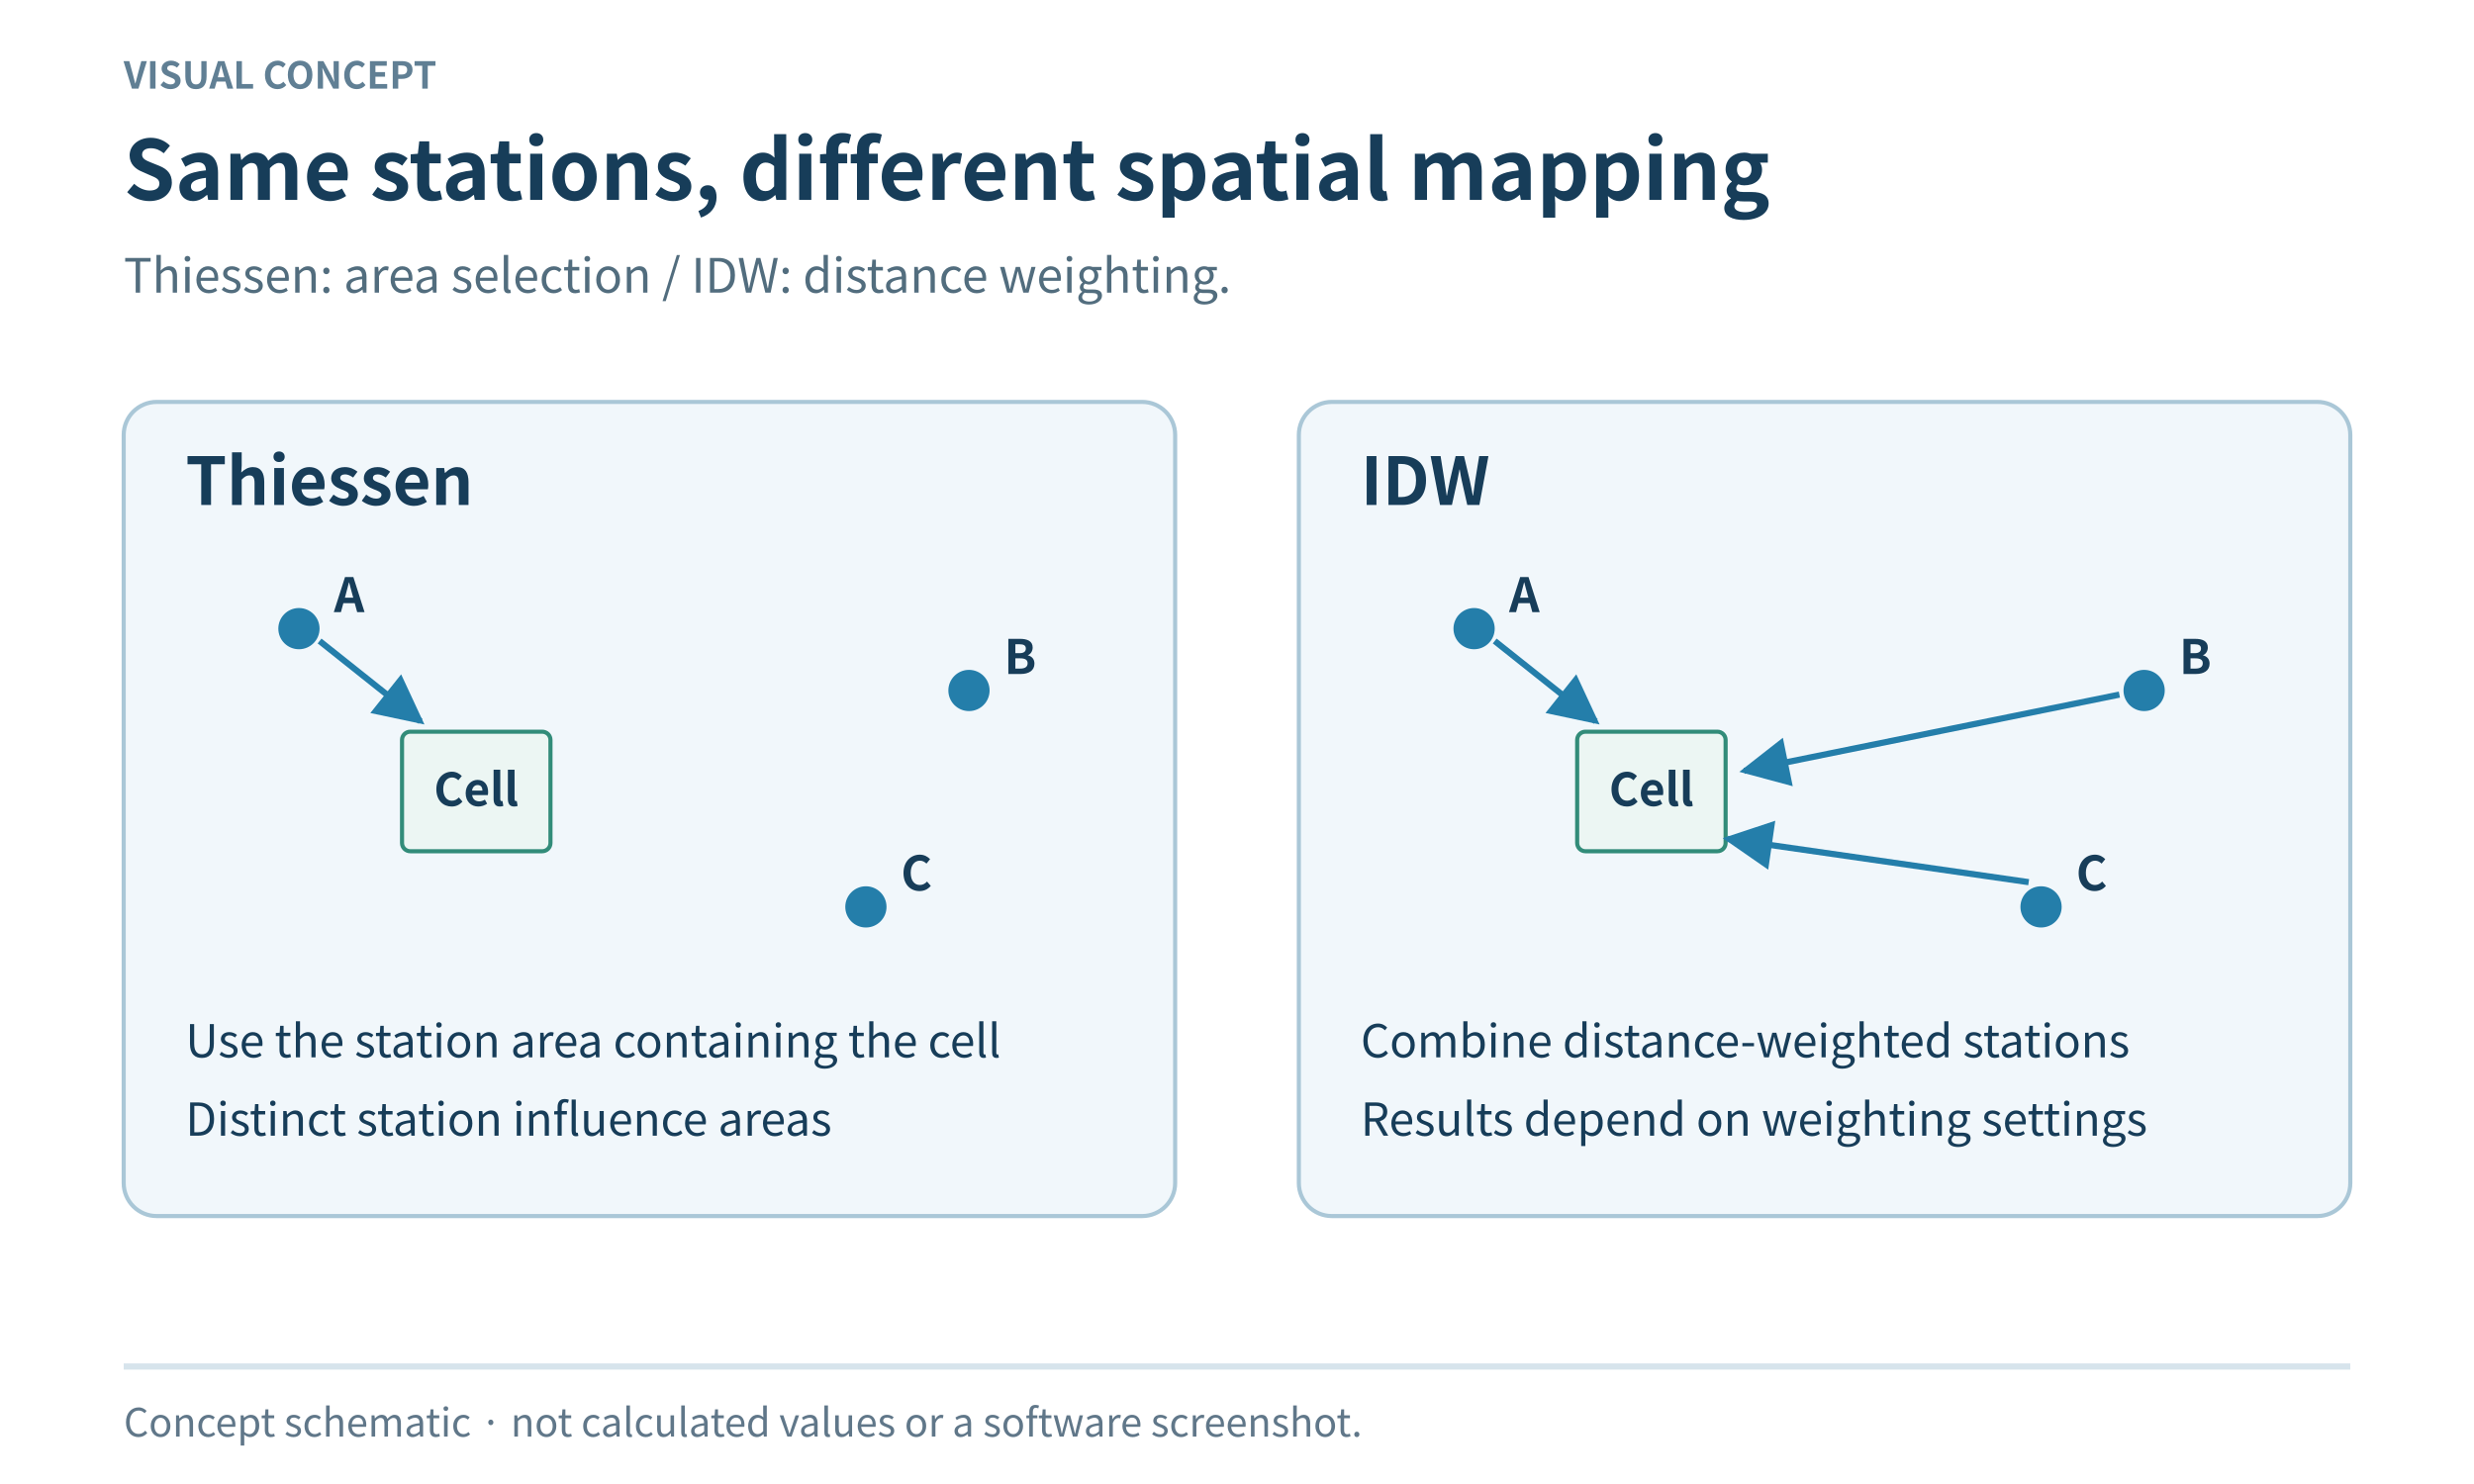
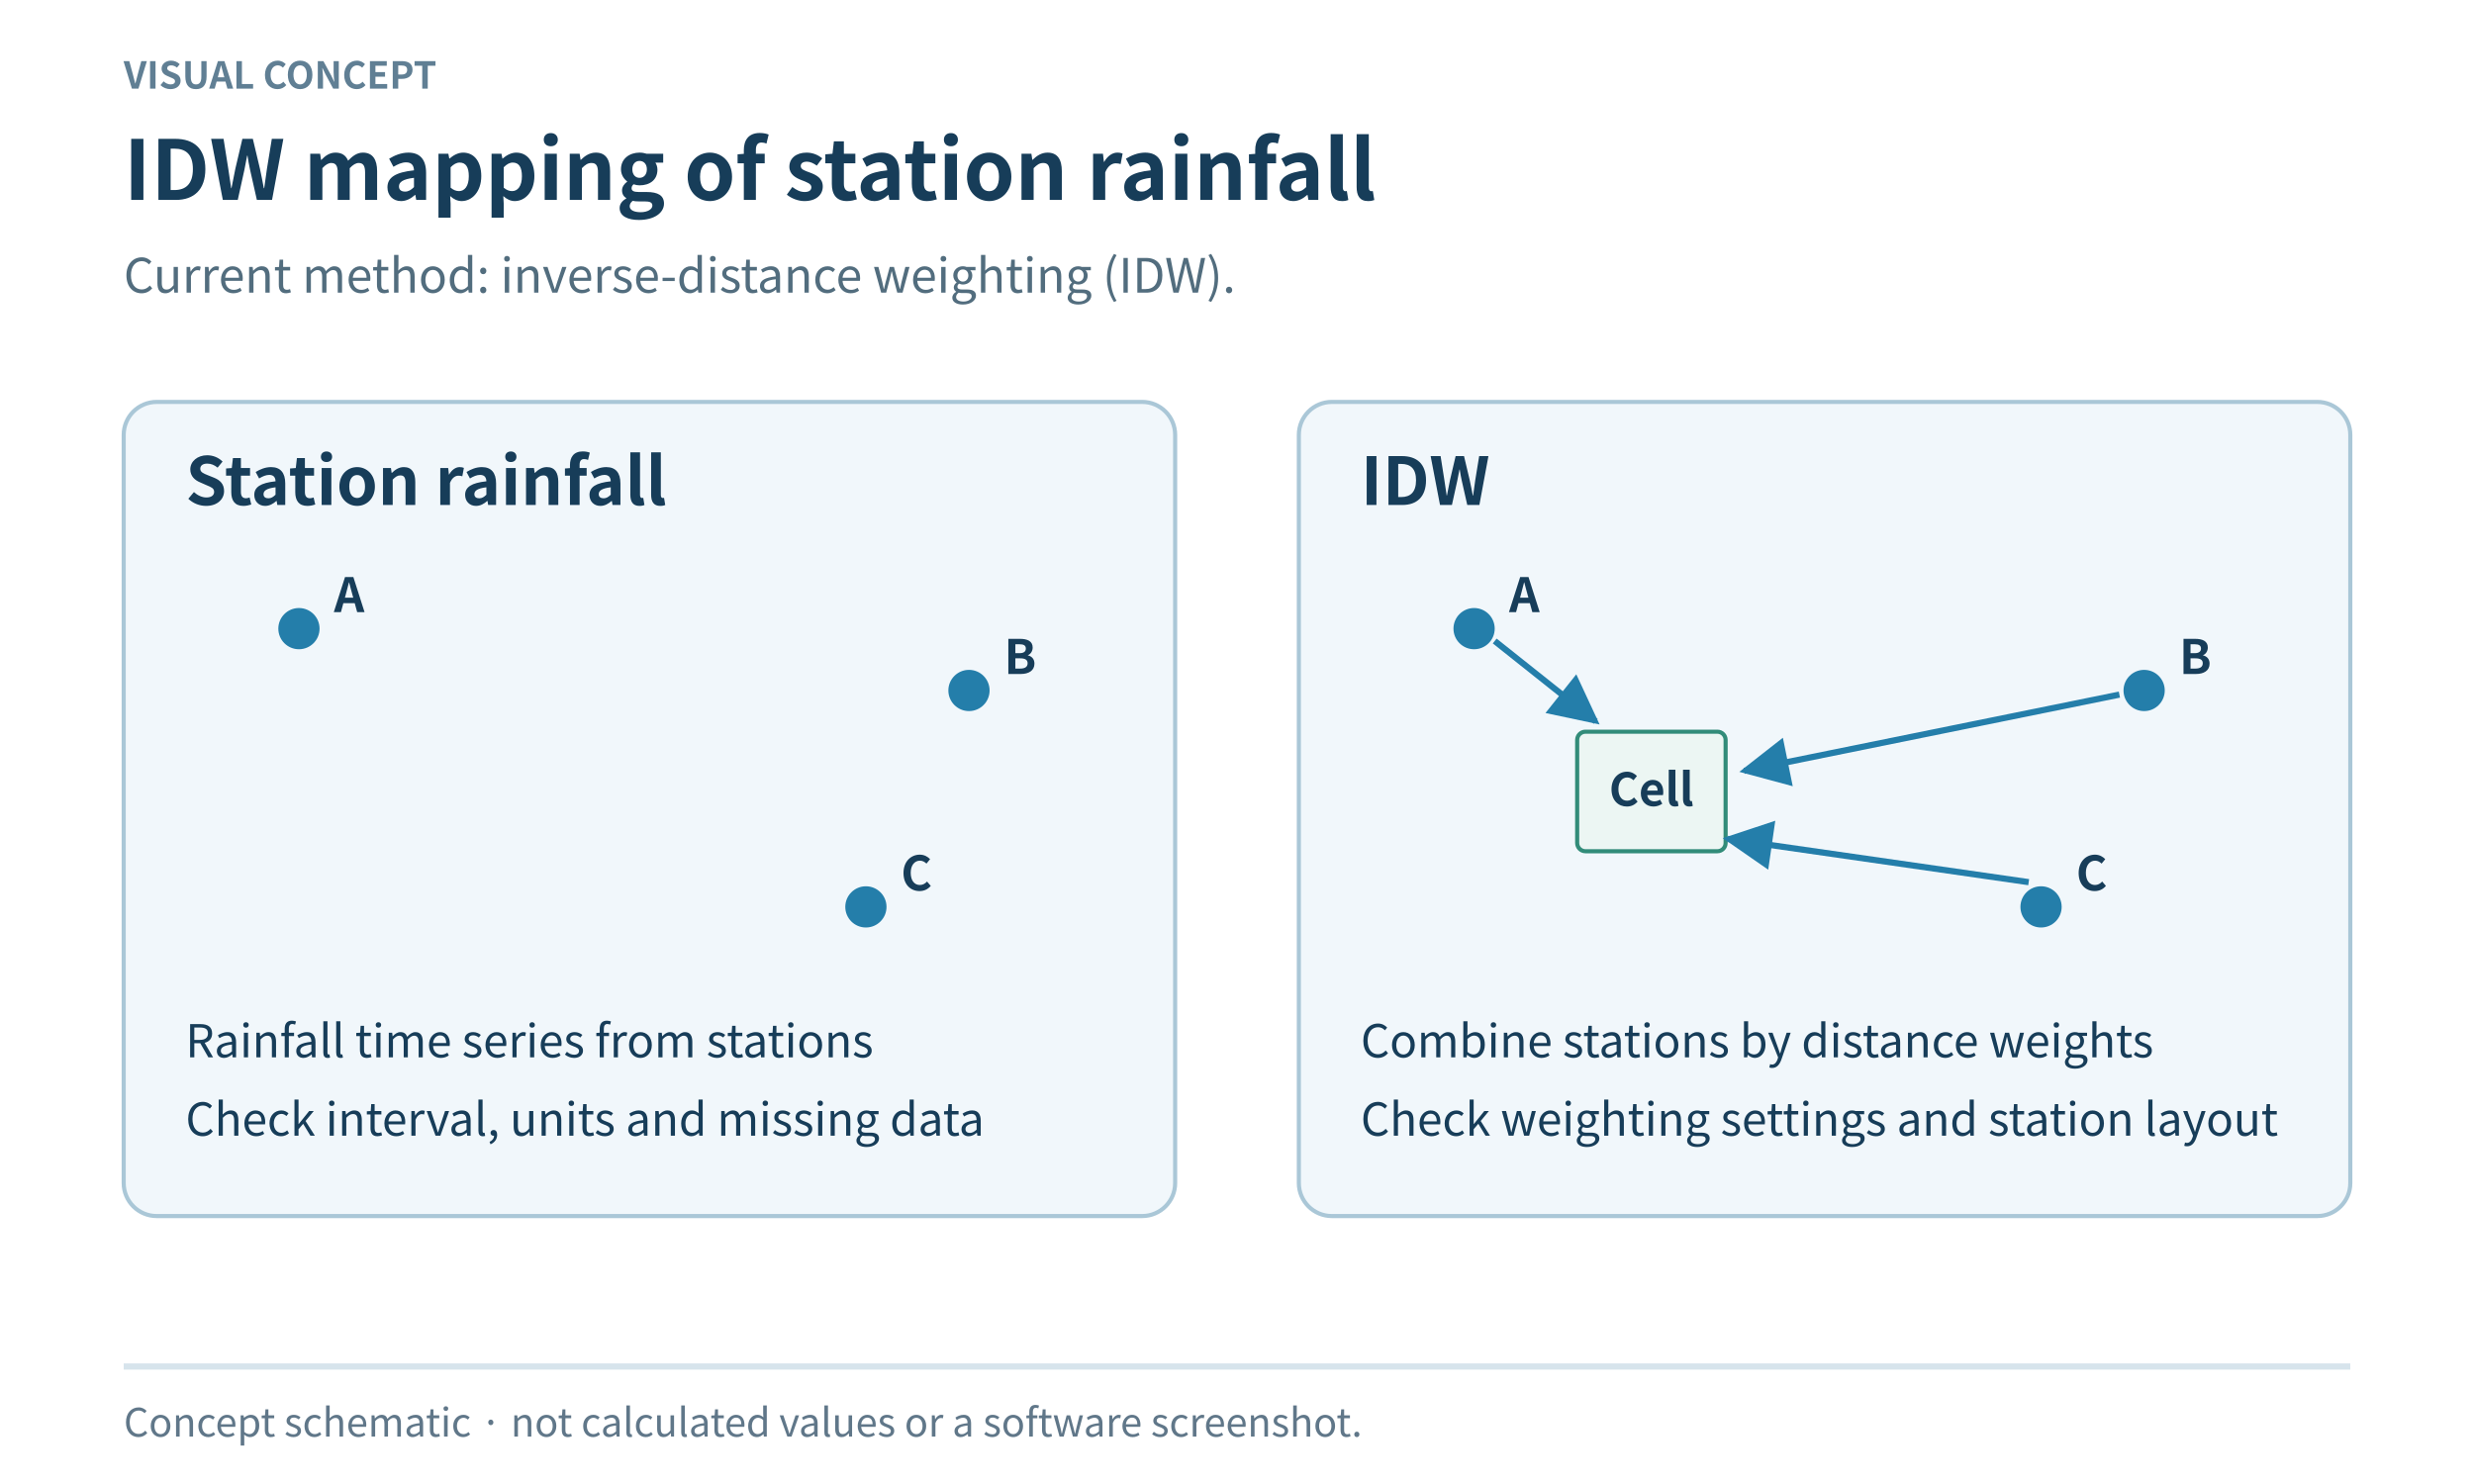
<svg xmlns="http://www.w3.org/2000/svg" width="1200" height="720" viewBox="0 0 1200 720" role="img" aria-labelledby="title desc">
  <defs>
    <marker id="arrow" viewBox="0 0 10 10" refX="9" refY="5" markerWidth="8" markerHeight="8" orient="auto-start-reverse">
      <path d="M0 0 10 5 0 10Z" fill="#247eaa" />
    </marker>
    <pattern id="missing" width="12" height="12" patternUnits="userSpaceOnUse">
      <path d="M-3 3 3-3 M0 12 12 0 M9 15 15 9" stroke="#b2bdc5" stroke-width="2" />
    </pattern>
  </defs>
  <rect width="1200" height="720" fill="#fff" />
  <g font-family="Noto Sans CJK KR,Noto Sans KR,Malgun Gothic,Arial,sans-serif">
    <text x="60" y="43" font-size="18" font-weight="600" text-anchor="start" fill="#607f94">VISUAL CONCEPT</text>
-     <text x="60" y="97" font-size="40" font-weight="700" text-anchor="start" fill="#173d59">Same stations, different spatial mapping</text>
-     <text x="60" y="142" font-size="23" font-weight="400" text-anchor="start" fill="#526d7e">Thiessen: area selection / IDW: distance weighting.</text>
+     <text x="60" y="97" font-size="40" font-weight="700" text-anchor="start" fill="#173d59">IDW mapping of station rainfall</text>
+     <text x="60" y="142" font-size="23" font-weight="400" text-anchor="start" fill="#526d7e">Current method: inverse-distance weighting (IDW).</text>
    <rect x="60" y="195" width="510" height="395" rx="16" fill="#f1f7fb" stroke="#aac7d7" stroke-width="2" />
    <rect x="630" y="195" width="510" height="395" rx="16" fill="#f1f7fb" stroke="#aac7d7" stroke-width="2" />
-     <text x="90" y="245" font-size="32" font-weight="700" text-anchor="start" fill="#173d59">Thiessen</text>
+     <text x="90" y="245" font-size="32" font-weight="700" text-anchor="start" fill="#173d59">Station rainfall</text>
    <circle cx="145" cy="305" r="10" fill="#247eaa" />
    <text x="162" y="297" font-size="23" font-weight="700" text-anchor="start" fill="#173d59">A</text>
    <circle cx="470" cy="335" r="10" fill="#247eaa" />
    <text x="487" y="327" font-size="23" font-weight="700" text-anchor="start" fill="#173d59">B</text>
    <circle cx="420" cy="440" r="10" fill="#247eaa" />
    <text x="437" y="432" font-size="23" font-weight="700" text-anchor="start" fill="#173d59">C</text>
-     <rect x="195" y="355" width="72" height="58" rx="4" fill="#ecf6f3" stroke="#328c79" stroke-width="2" />
-     <text x="231" y="391" font-size="22" font-weight="700" text-anchor="middle" fill="#173d59">Cell</text>
    <text x="660" y="245" font-size="32" font-weight="700" text-anchor="start" fill="#173d59">IDW</text>
    <circle cx="715" cy="305" r="10" fill="#247eaa" />
    <text x="732" y="297" font-size="23" font-weight="700" text-anchor="start" fill="#173d59">A</text>
    <circle cx="1040" cy="335" r="10" fill="#247eaa" />
    <text x="1057" y="327" font-size="23" font-weight="700" text-anchor="start" fill="#173d59">B</text>
    <circle cx="990" cy="440" r="10" fill="#247eaa" />
    <text x="1007" y="432" font-size="23" font-weight="700" text-anchor="start" fill="#173d59">C</text>
    <rect x="765" y="355" width="72" height="58" rx="4" fill="#ecf6f3" stroke="#328c79" stroke-width="2" />
    <text x="801" y="391" font-size="22" font-weight="700" text-anchor="middle" fill="#173d59">Cell</text>
-     <line x1="155" y1="311" x2="204" y2="350" stroke="#247eaa" stroke-width="3" marker-end="url(#arrow)" />
    <line x1="725" y1="311" x2="774" y2="350" stroke="#247eaa" stroke-width="3" marker-end="url(#arrow)" />
    <line x1="1028" y1="337" x2="846" y2="374" stroke="#247eaa" stroke-width="3" marker-end="url(#arrow)" />
    <line x1="984" y1="428" x2="838" y2="407" stroke="#247eaa" stroke-width="3" marker-end="url(#arrow)" />
-     <text x="90" y="513" font-size="22" font-weight="400" text-anchor="start" fill="#173d59">Use the station area containing the cell</text>
-     <text x="90" y="551" font-size="22" font-weight="400" text-anchor="start" fill="#173d59">Distinct station influence areas</text>
-     <text x="660" y="513" font-size="22" font-weight="400" text-anchor="start" fill="#173d59">Combine distance-weighted stations</text>
-     <text x="660" y="551" font-size="22" font-weight="400" text-anchor="start" fill="#173d59">Results depend on weighting settings</text>
+     <text x="90" y="513" font-size="22" font-weight="400" text-anchor="start" fill="#173d59">Rainfall time series from stations</text>
+     <text x="90" y="551" font-size="22" font-weight="400" text-anchor="start" fill="#173d59">Check interval, units and missing data</text>
+     <text x="660" y="513" font-size="22" font-weight="400" text-anchor="start" fill="#173d59">Combine stations by distance weights</text>
+     <text x="660" y="551" font-size="22" font-weight="400" text-anchor="start" fill="#173d59">Check weighting settings and station layout</text>
    <line x1="60" y1="663" x2="1140" y2="663" stroke="#d7e4ec" stroke-width="3" />
    <text x="60" y="697" font-size="19" font-weight="400" text-anchor="start" fill="#607789">Concept schematic · not calculated values or a software screenshot.</text>
  </g>
</svg>
